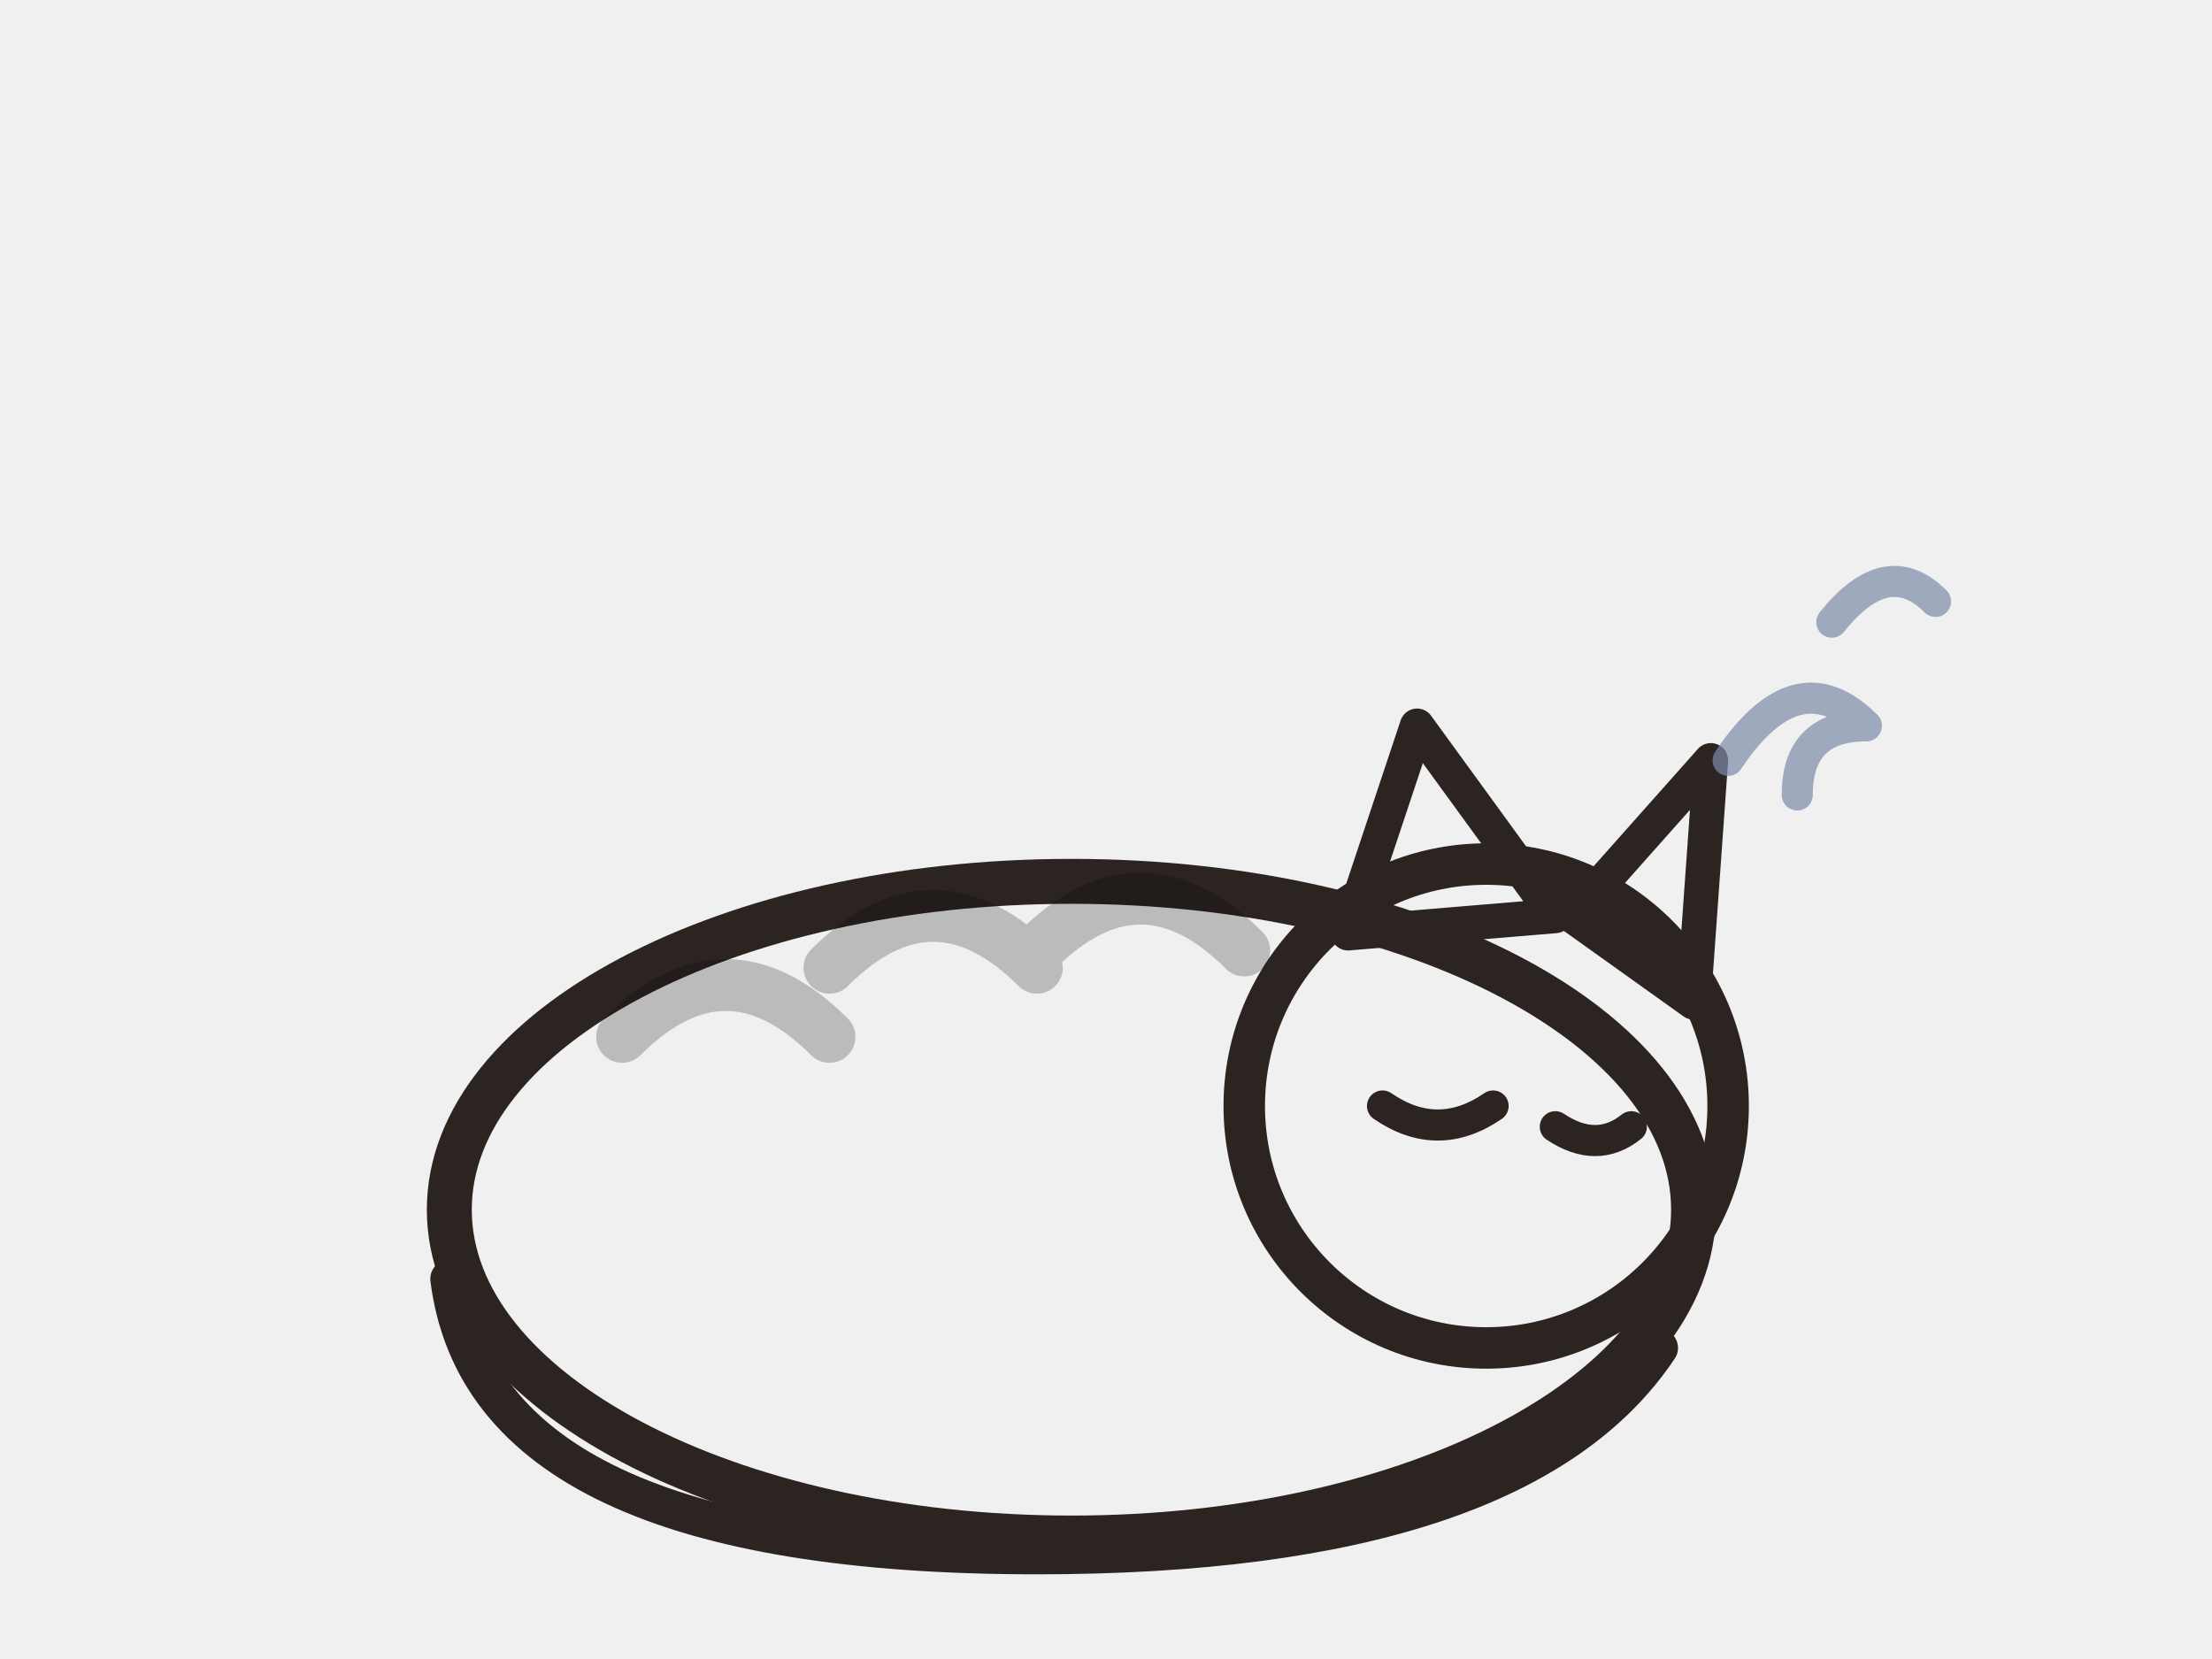
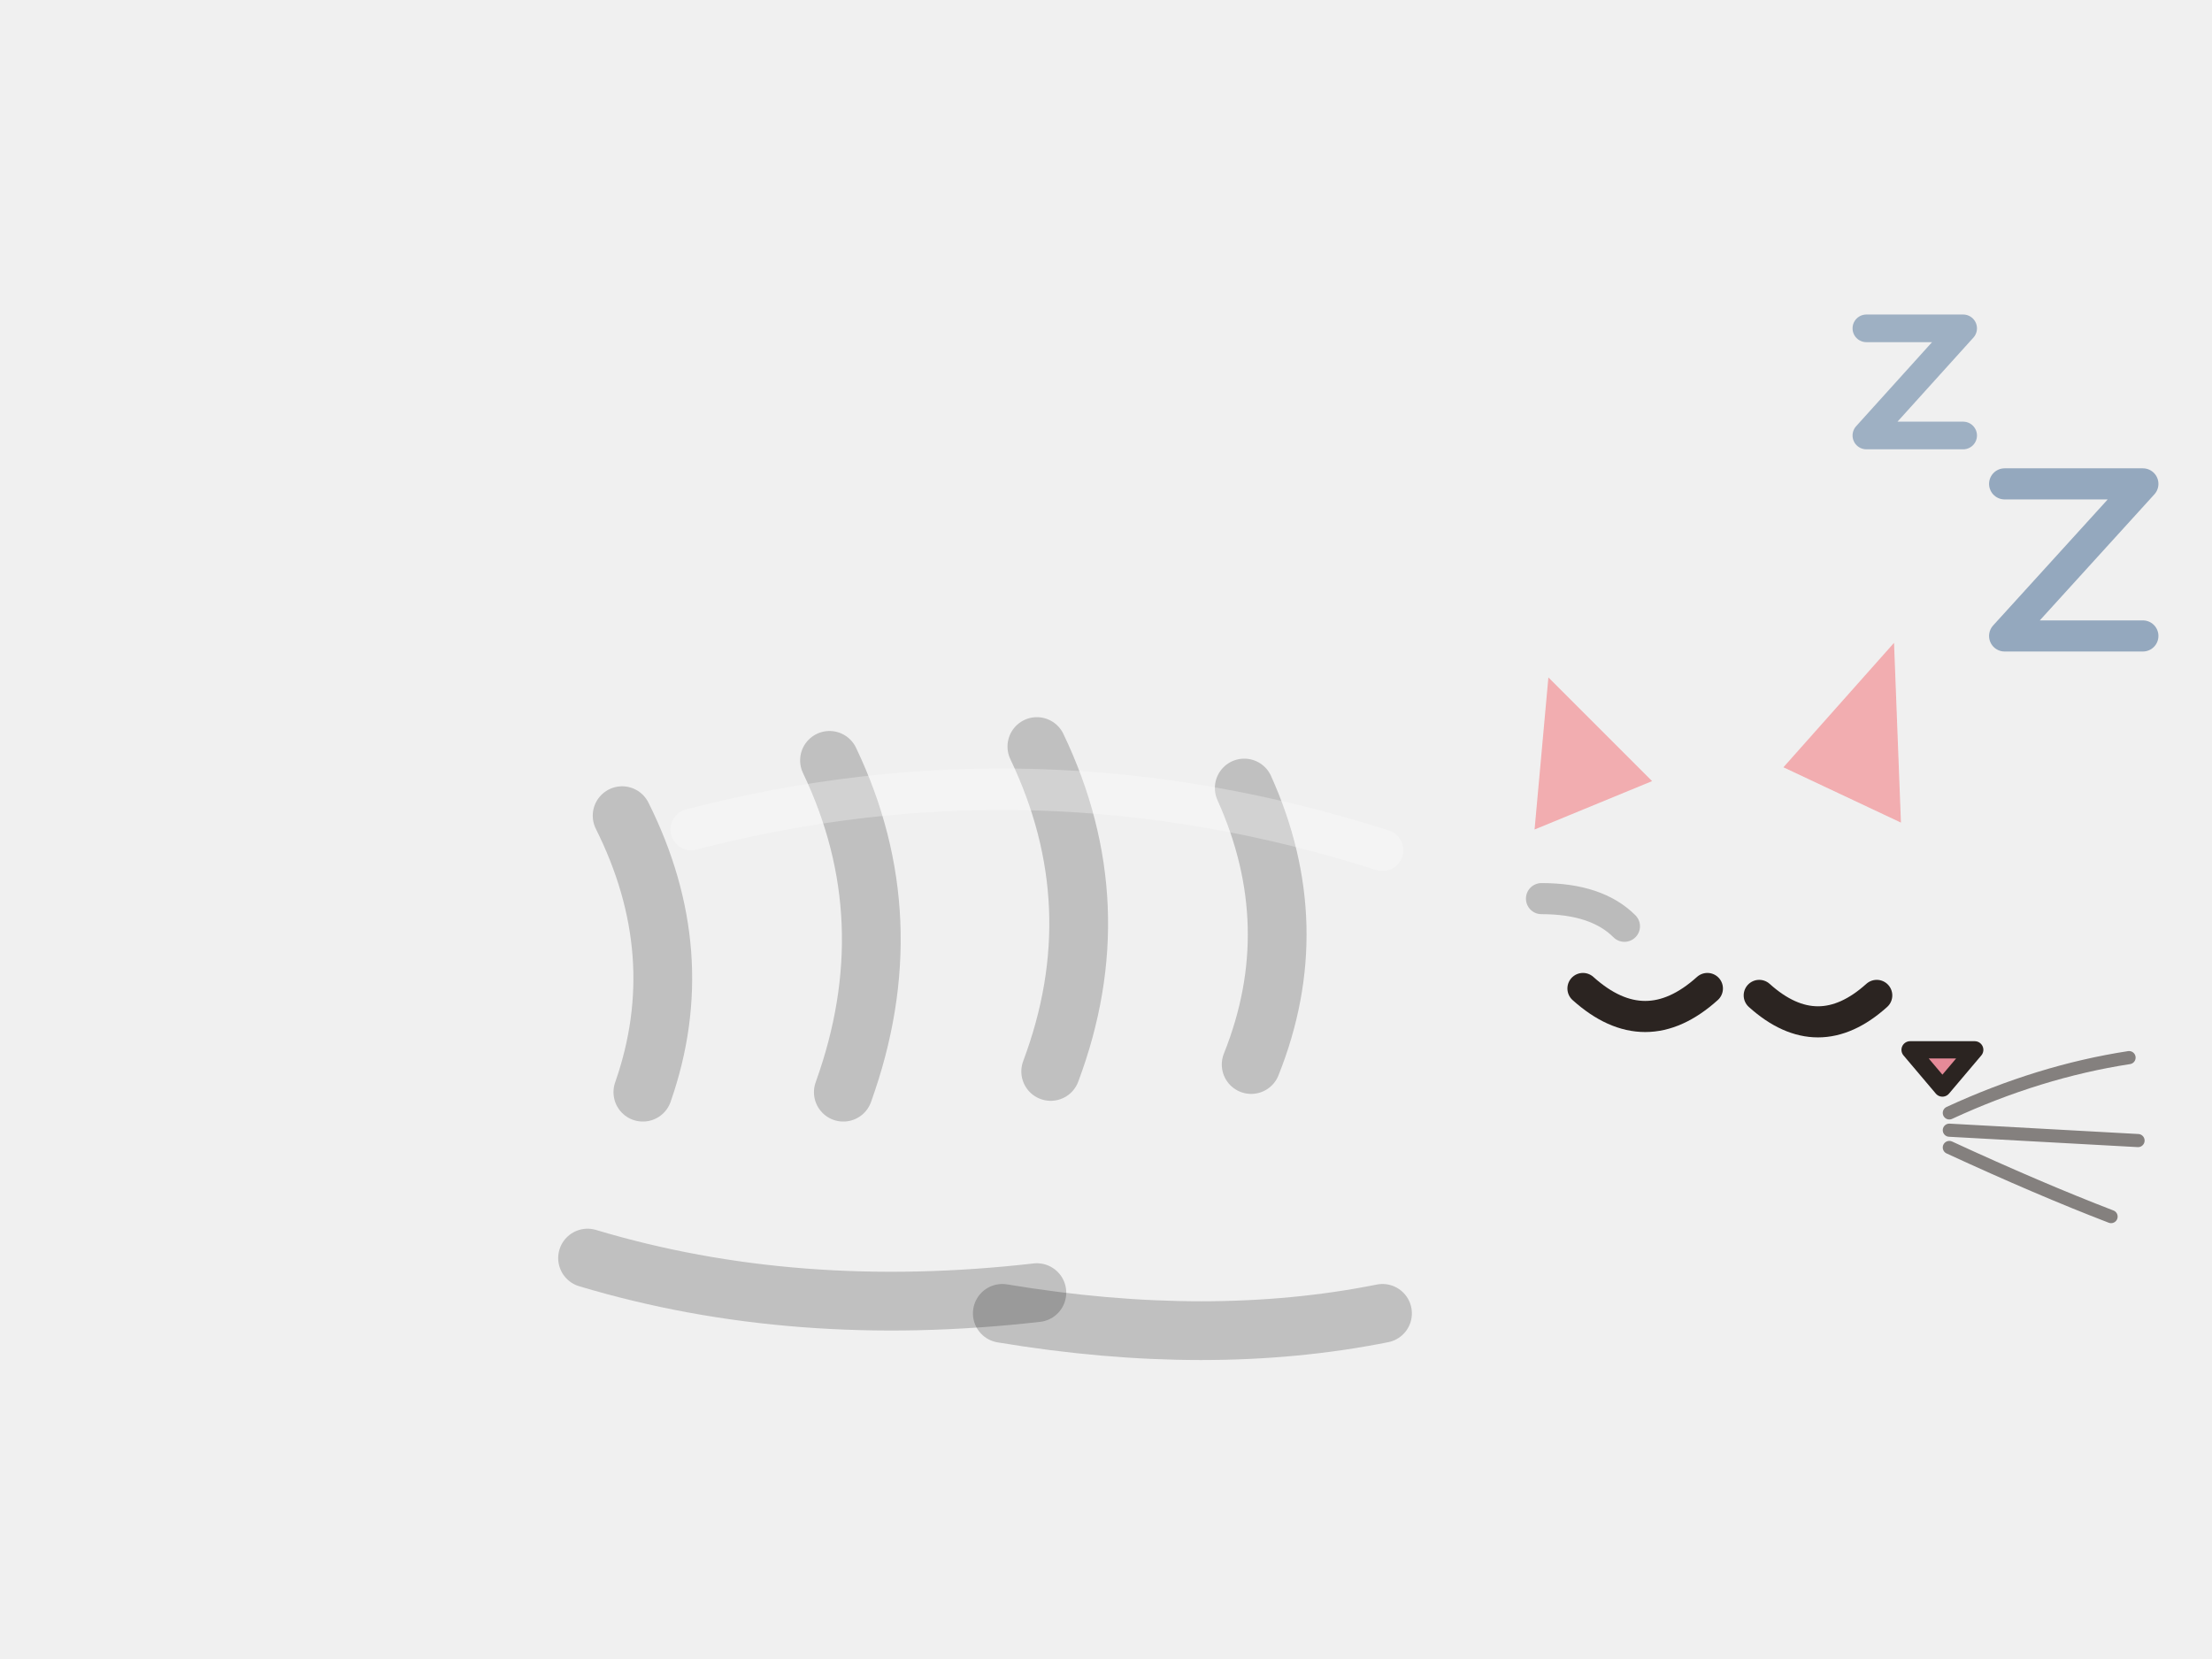
<svg xmlns="http://www.w3.org/2000/svg" width="64" height="48" viewBox="0 0 64 48">
-   <ellipse cx="31" cy="35" rx="18" ry="9.5" fill="none" stroke="#2b2421" stroke-width="1.3" stroke-linejoin="round" stroke-linecap="round" />
-   <path d="M13 37Q14 45 30 45Q44 45 48 39" fill="none" stroke="#2b2421" stroke-width="1.1" stroke-linejoin="round" stroke-linecap="round" />
-   <circle cx="43" cy="32" r="7" fill="none" stroke="#2b2421" stroke-width="1.2" stroke-linejoin="round" stroke-linecap="round" />
-   <path d="M39 27L41 21L45 26.5ZM45.5 26.5L49.5 22L49 29Z" fill="none" stroke="#2b2421" stroke-width="1" stroke-linejoin="round" stroke-linecap="round" />
-   <path d="M18 30q3 -3 6 0M24 28q3 -3 6 0M30 27.5q3 -3 6 0" fill="none" stroke="#000000" stroke-width="1.5" stroke-linejoin="round" stroke-linecap="round" opacity="0.22" />
-   <path d="M40 32q1.6 1.1 3.2 0M45 32.6q1.2 0.8 2.2 0" fill="none" stroke="#2b2421" stroke-width="0.9" stroke-linejoin="round" stroke-linecap="round" />
-   <path d="M50 22q2 -3 4 -1q-2 0 -2 2M53 18q1.6 -2 3 -0.6" fill="none" stroke="#7a8aa8" stroke-width="0.9" stroke-linejoin="round" stroke-linecap="round" opacity="0.7" />
+   <defs>
+     <linearGradient id="gb" x1="0" y1="0" x2="0" y2="1">
+       <stop offset="0" stop-color="#d4d4d4" />
+       <stop offset="0.55" stop-color="#ececec" />
+       <stop offset="1" stop-color="#ffffff" />
+     </linearGradient>
+     <linearGradient id="gd" x1="0" y1="0" x2="0" y2="1">
+       <stop offset="0" stop-color="#bdbdbd" />
+       <stop offset="1" stop-color="#dcdcdc" />
+     </linearGradient>
+     <linearGradient id="gh" x1="0" y1="0" x2="0" y2="1">
+       <stop offset="0" stop-color="#f6f6f6" />
+       <stop offset="1" stop-color="#dedede" />
+     </linearGradient>
+     <linearGradient id="gl" x1="0" y1="0" x2="0" y2="1">
+       <stop offset="0" stop-color="#f2f2f2" />
+       <stop offset="1" stop-color="#ffffff" />
+     </linearGradient>
+     <linearGradient id="ge" x1="0" y1="0" x2="1" y2="1">
+       <stop offset="0" stop-color="#d8f08a" />
+       <stop offset="0.5" stop-color="#9bd152" />
+       <stop offset="1" stop-color="#5f9a34" />
+     </linearGradient>
+   </defs>
+   <path d="M18 23.6q2 4 0.6 8" fill="none" stroke="#000" stroke-width="1.7" stroke-linejoin="round" stroke-linecap="round" opacity="0.2" />
+   <path d="M24 22q2.2 4.6 0.4 9.6" fill="none" stroke="#000" stroke-width="1.7" stroke-linejoin="round" stroke-linecap="round" opacity="0.2" />
+   <path d="M30 21.6q2.2 4.6 0.4 9.4" fill="none" stroke="#000" stroke-width="1.7" stroke-linejoin="round" stroke-linecap="round" opacity="0.2" />
+   <path d="M36 22.8q1.8 4 0.2 8" fill="none" stroke="#000" stroke-width="1.7" stroke-linejoin="round" stroke-linecap="round" opacity="0.2" />
+   <path d="M17 36.4q6 1.8 13 1" fill="none" stroke="#000" stroke-width="1.7" stroke-linejoin="round" stroke-linecap="round" opacity="0.2" />
+   <path d="M29 38q6 1 11 0" fill="none" stroke="#000" stroke-width="1.7" stroke-linejoin="round" stroke-linecap="round" opacity="0.2" />
+   <path d="M20 24Q30 21.4 40 24.6" fill="none" stroke="#fff" stroke-width="1.2" stroke-linejoin="round" stroke-linecap="round" opacity="0.28" />
+   <path d="M44.4 24L44.8 19.6L47.8 22.6Z" fill="#f2a5a8" opacity="0.9" />
+   <path d="M51.6 22.2L54.8 18.6L55 23.8Z" fill="#f2a5a8" opacity="0.9" />
+   <path d="M45.8 28.6Q47.6 30.22 49.4 28.6" fill="none" stroke="#2b2421" stroke-width="0.9" stroke-linejoin="round" stroke-linecap="round" />
+   <path d="M50.9 28.8Q52.6 30.33 54.3 28.8" fill="none" stroke="#2b2421" stroke-width="0.9" stroke-linejoin="round" stroke-linecap="round" />
+   <path d="M55.265 30.375L57.135 30.375L56.2 31.48Z" fill="#e58a98" stroke="#2b2421" stroke-width="0.5" stroke-linejoin="round" stroke-linecap="round" />
+   <path d="M56.4 32.2Q59.0 31 61.6 30.6M56.4 32.7L61.86 33.0M56.4 33.2Q59.0 34.4 61.08 35.2" fill="none" stroke="#2b2421" stroke-width="0.38" stroke-linejoin="round" stroke-linecap="round" opacity="0.55" />
+   <path d="M44.6 26q1.6 0 2.4 0.8" fill="none" stroke="#000" stroke-width="0.9" stroke-linejoin="round" stroke-linecap="round" opacity="0.22" />
+   <path d="M58 14h4l-4 4.4h4" fill="none" stroke="#8aa0b8" stroke-width="0.9" stroke-linejoin="round" stroke-linecap="round" opacity="0.9" />
+   <path d="M54 9.5h2.8l-2.8 3.1h2.8" fill="none" stroke="#8aa0b8" stroke-width="0.8" stroke-linejoin="round" stroke-linecap="round" opacity="0.8" />
</svg>
